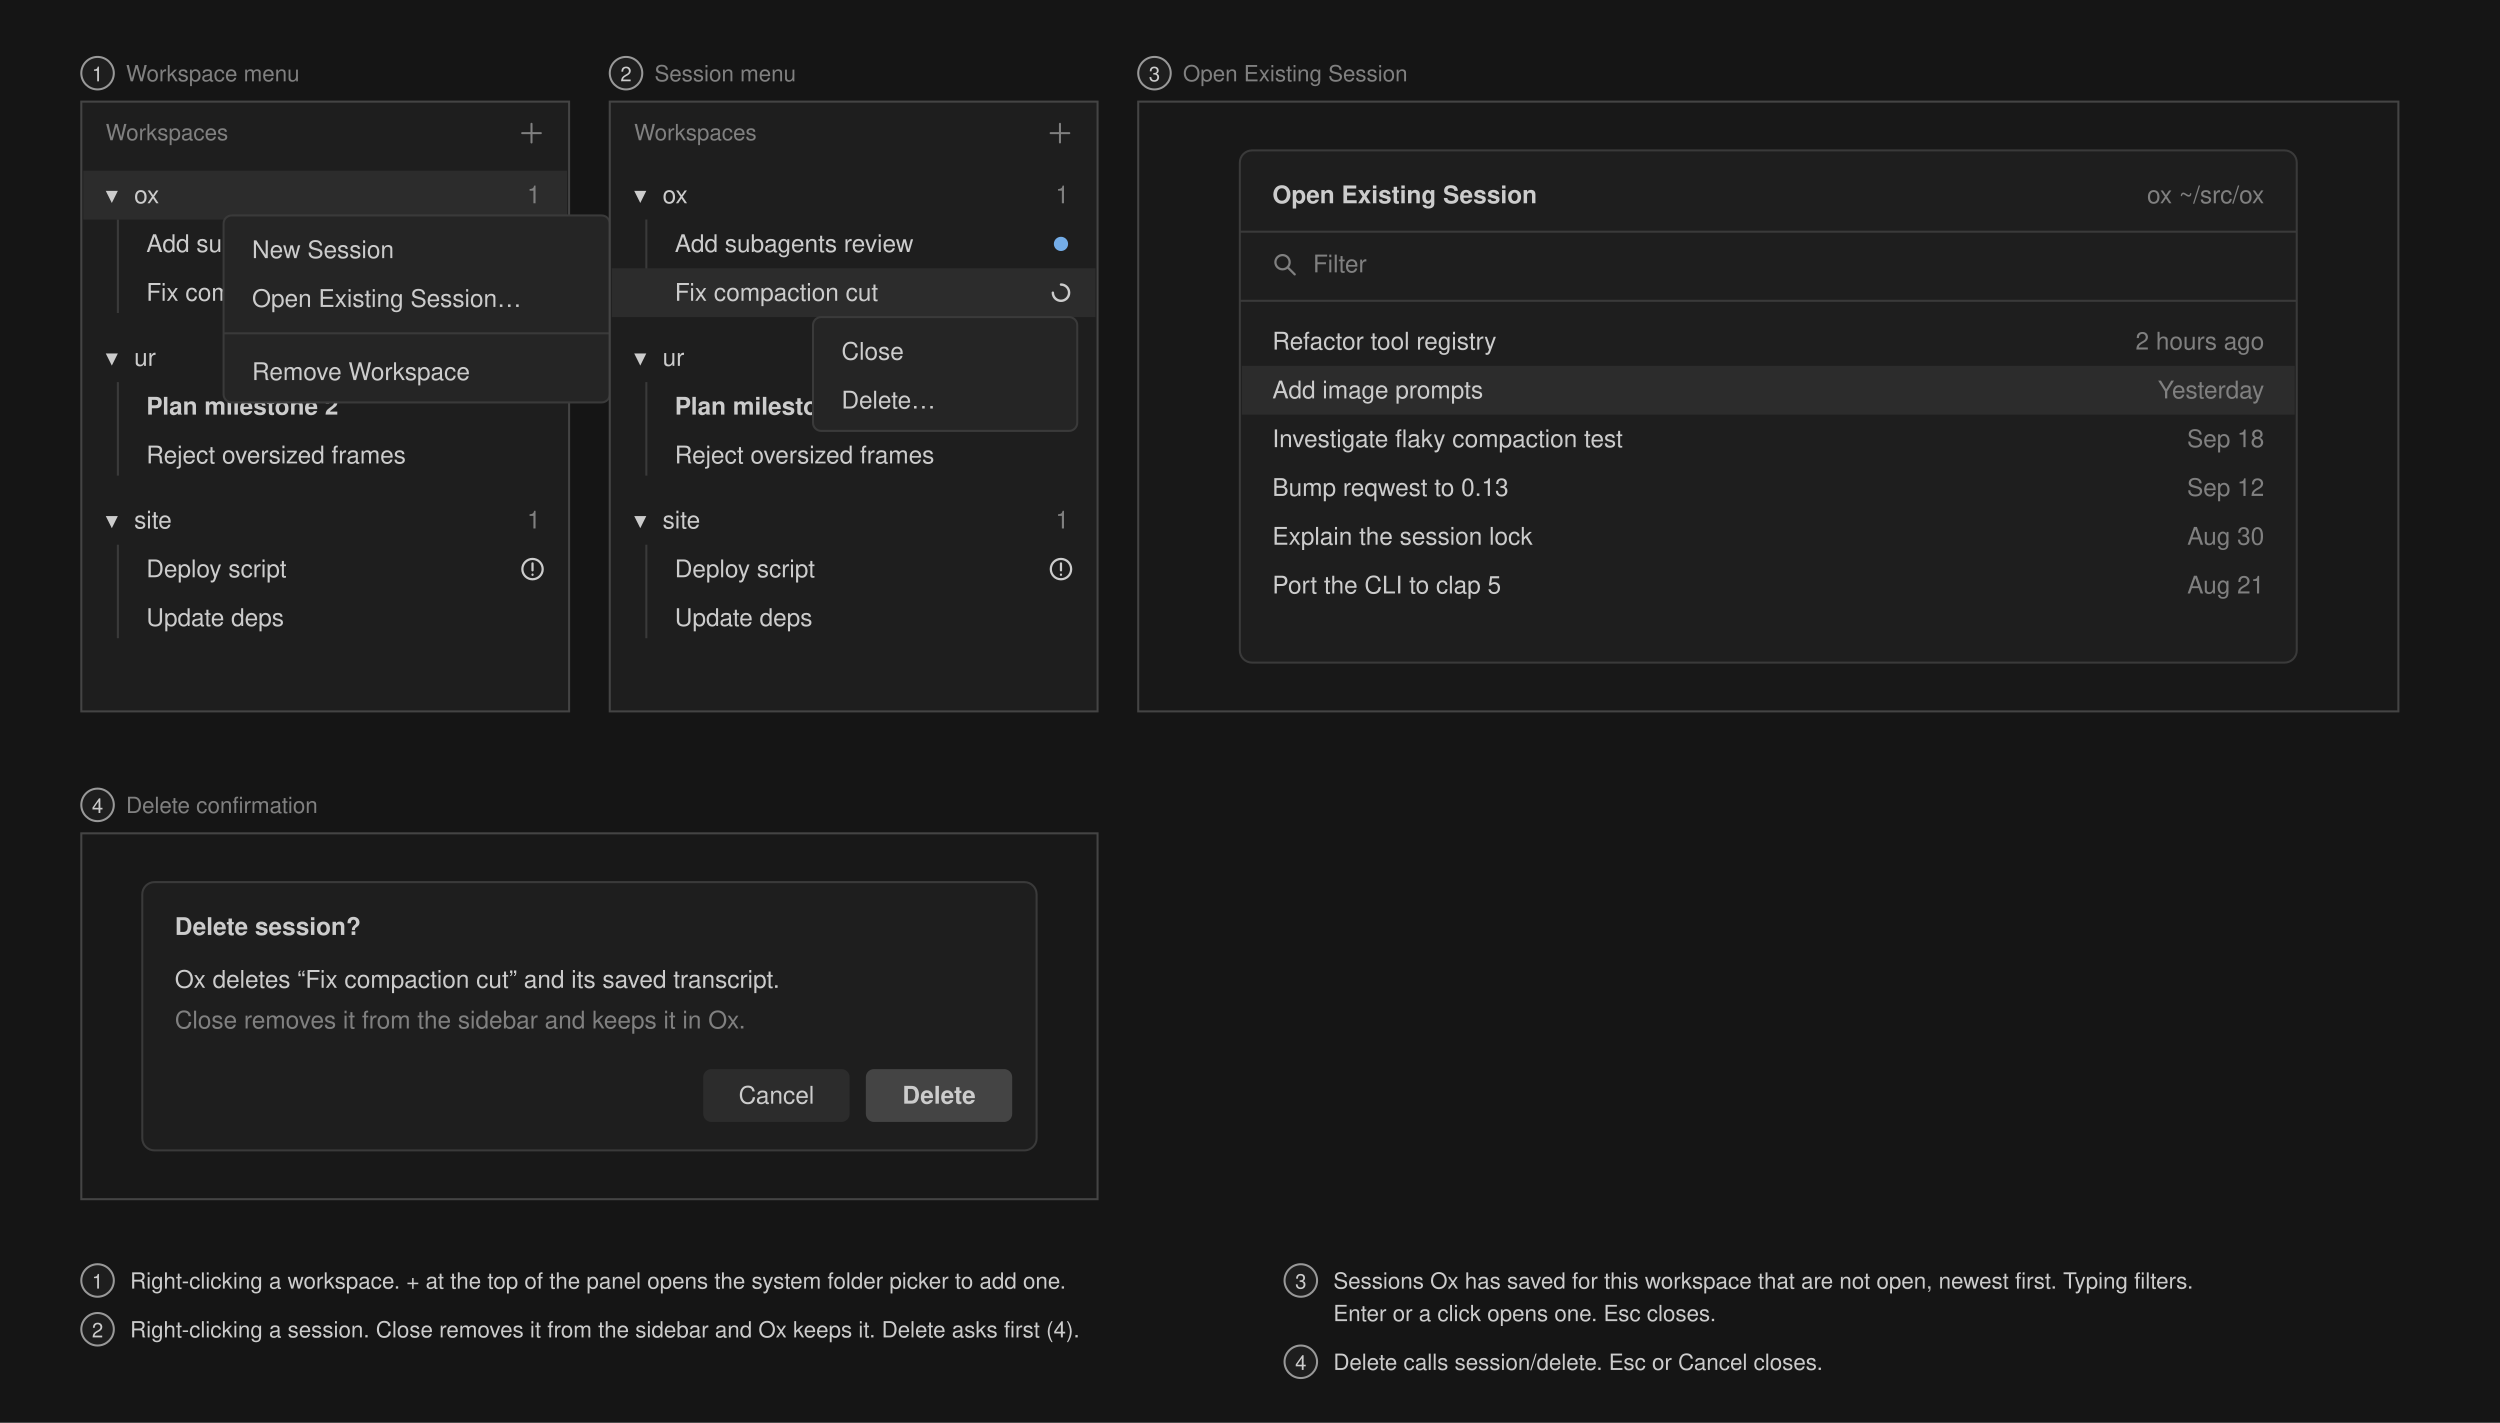
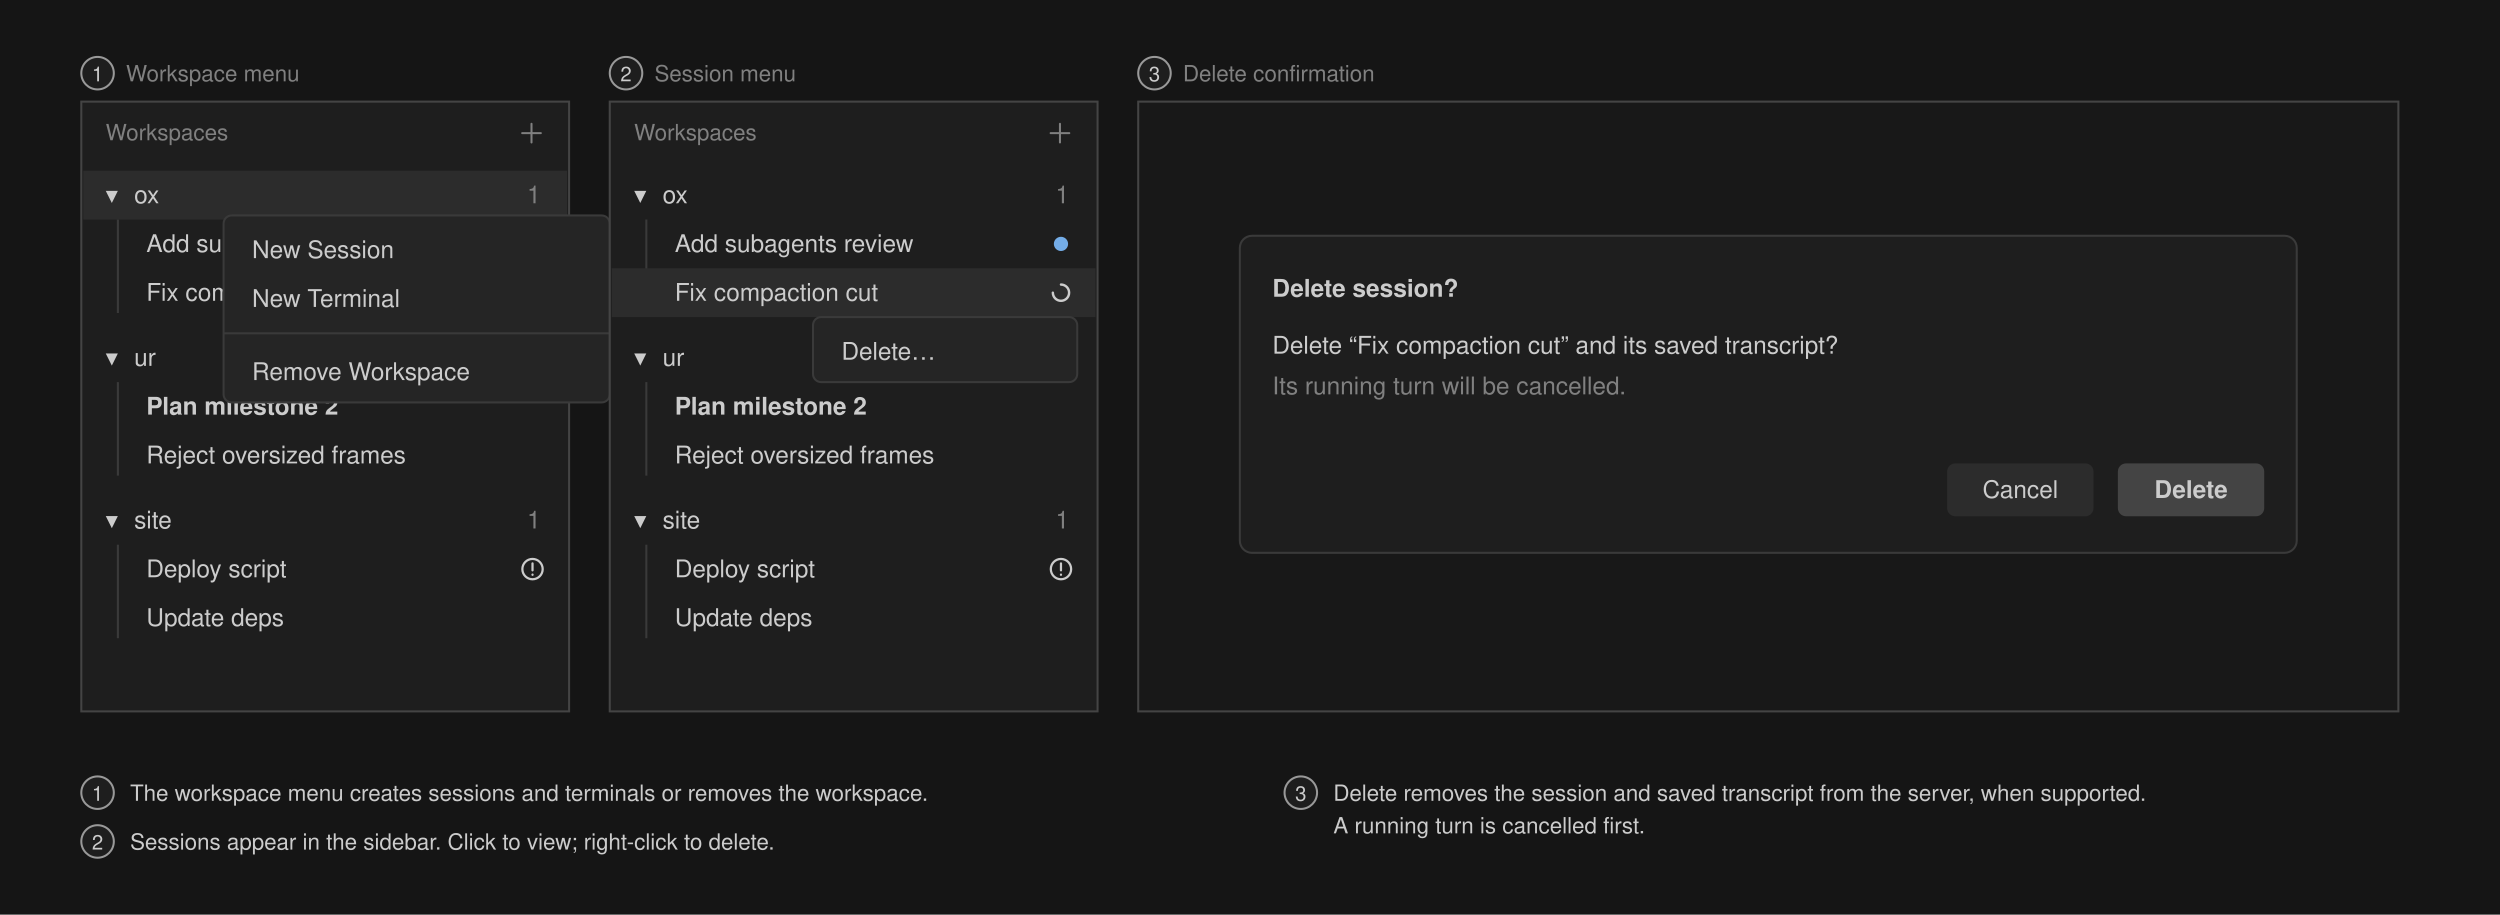
- <svg xmlns="http://www.w3.org/2000/svg" width="1230" height="700" viewBox="0 0 1230 700" font-family="-apple-system, Helvetica, Arial, sans-serif" font-size="12" fill="#ccc">
+ <svg xmlns="http://www.w3.org/2000/svg" width="1230" height="450" viewBox="0 0 1230 450" font-family="-apple-system, Helvetica, Arial, sans-serif" font-size="12" fill="#ccc">
  <defs>
    <style>
      .rule { stroke: #3a3a3a; fill: none; }
      .frame { stroke: #444; fill: #1e1e1e; }
      .bar { fill: #3a3a3a; }
      .muted { fill: #808080; }
      .bold { font-weight: 600; }
      .mono { font-family: Menlo, monospace; white-space: pre; }
      .num { fill: #1e1e1e; stroke: #999; }
      .num-text { font-size: 10px; text-anchor: middle; }
      .icon { color: #ccc; }
      .icon-muted { color: #808080; }
    </style>
    <symbol id="sparkle" viewBox="0 0 12 12" fill="none" stroke="currentColor" stroke-width="1.1" stroke-linejoin="round">
      <path d="M6 .5 7.3 4.7 11.5 6 7.3 7.3 6 11.5 4.7 7.3 .5 6 4.7 4.7Z" />
    </symbol>
    <symbol id="bulb" viewBox="0 0 12 12" fill="none" stroke="currentColor" stroke-width="1.1" stroke-linecap="round">
      <circle cx="6" cy="5" r="3.5" />
      <path d="M4.5 10.5h3" />
    </symbol>
    <symbol id="search" viewBox="0 0 12 12" fill="none" stroke="currentColor" stroke-width="1.1" stroke-linecap="round">
      <circle cx="5" cy="5" r="3.5" />
      <path d="M7.6 7.6 11 11" />
    </symbol>
    <symbol id="pencil" viewBox="0 0 12 12" fill="none" stroke="currentColor" stroke-width="1.1" stroke-linejoin="round">
      <path d="M1.5 10.5 2 8 8.5 1.5l2 2L4 10Z" />
    </symbol>
    <symbol id="plus" viewBox="0 0 12 12" fill="none" stroke="currentColor" stroke-width="1.1" stroke-linecap="round">
      <path d="M6 1v10M1 6h10" />
    </symbol>
    <symbol id="expand" viewBox="0 0 12 12" fill="none" stroke="currentColor" stroke-width="1.1" stroke-linecap="round">
      <path d="M7 1h4v4M5 11H1V7M11 1 7 5M1 11l4-4" />
    </symbol>
    <symbol id="dots" viewBox="0 0 12 12" fill="currentColor">
      <circle cx="2" cy="6" r="1" />
      <circle cx="6" cy="6" r="1" />
      <circle cx="10" cy="6" r="1" />
    </symbol>
    <symbol id="send" viewBox="0 0 12 12" fill="none" stroke="currentColor" stroke-width="1.1" stroke-linejoin="round">
      <path d="M1 1.5 11 6 1 10.5 2.8 6Z" />
    </symbol>
    <symbol id="ring" viewBox="0 0 12 12" fill="none" stroke="currentColor" stroke-width="1.4">
      <circle cx="6" cy="6" r="5" />
    </symbol>
    <symbol id="target" viewBox="0 0 12 12" fill="none" stroke="currentColor" stroke-width="1.1" stroke-linecap="round">
      <circle cx="6" cy="6" r="4.5" />
      <path d="M6 .5v2.5M6 9v2.5M.5 6H3M9 6h2.5" />
    </symbol>
    <symbol id="copy" viewBox="0 0 12 12" fill="none" stroke="currentColor" stroke-width="1.1">
      <rect x="3.5" y="3.5" width="7" height="7" rx="1" />
      <path d="M1.5 8V2.5a1 1 0 0 1 1-1H8" />
    </symbol>
    <symbol id="terminal" viewBox="0 0 12 12" fill="none" stroke="currentColor" stroke-width="1.1" stroke-linecap="round" stroke-linejoin="round">
      <rect x=".5" y="1.5" width="11" height="9" rx="1" />
      <path d="M3 4.5 5 6 3 7.5M6 8h3" />
    </symbol>
    <symbol id="split" viewBox="0 0 12 12" fill="none" stroke="currentColor" stroke-width="1.1">
      <rect x=".5" y="1.5" width="11" height="9" rx="1" />
      <path d="M6 1.5v9" />
    </symbol>
    <symbol id="spinner" viewBox="0 0 12 12" fill="none" stroke="currentColor" stroke-width="1.2" stroke-linecap="round">
      <path d="M6 2a4 4 0 1 1-4 4" />
    </symbol>
    <symbol id="cross" viewBox="0 0 12 12" fill="none" stroke="currentColor" stroke-width="1.2" stroke-linecap="round">
      <path d="M3 3l6 6M9 3 3 9" />
    </symbol>
    <symbol id="alert" viewBox="0 0 12 12" fill="none" stroke="currentColor" stroke-width="1.1" stroke-linecap="round">
      <circle cx="6" cy="6" r="5" />
      <path d="M6 3.2v3.4M6 8.7v.1" />
    </symbol>
    <symbol id="image" viewBox="0 0 12 12" fill="none" stroke="currentColor" stroke-width="1.1" stroke-linejoin="round">
      <rect x=".5" y="1.5" width="11" height="9" rx="1" />
      <path d="M.5 9 4 5.5 7 8.5 8.5 7 11.5 10" />
      <circle cx="8.5" cy="4.5" r="1" />
    </symbol>
    <symbol id="check" viewBox="0 0 12 12" fill="none" stroke="currentColor" stroke-width="1.2" stroke-linecap="round" stroke-linejoin="round">
      <path d="M2 6.5 4.8 9 10 3" />
    </symbol>
  </defs>
-   <rect width="1230" height="700" fill="#151515" />
+   <rect width="1230" height="450" fill="#151515" />
  <circle cx="48" cy="36" r="8" class="num" />
  <text x="48" y="40" class="num-text">1</text>
  <text x="62" y="40" class="muted" font-size="11">Workspace menu</text>
  <rect x="40" y="50" width="240" height="300" class="frame" />
  <text x="52" y="69" class="muted" font-size="11">Workspaces</text>
  <use href="#plus" x="256" y="60" width="11" height="11" class="icon-muted" />
  <rect x="41" y="84" width="238" height="24" fill="#2c2c2c" />
  <text x="52" y="100">▾</text>
  <text x="66" y="100">ox</text>
  <text x="266" y="100" class="muted" text-anchor="end">1</text>
  <line x1="58" y1="108" x2="58" y2="154" class="rule" />
  <text x="72" y="124">Add subagents review</text>
  <circle cx="262" cy="120" r="3.5" fill="#74ade8" />
  <text x="72" y="148">Fix compaction cut</text>
  <use href="#spinner" x="256" y="138" width="12" height="12" class="icon" />
  <text x="52" y="180">▾</text>
  <text x="66" y="180">ur</text>
  <text x="266" y="180" class="muted" text-anchor="end">1</text>
  <line x1="58" y1="188" x2="58" y2="234" class="rule" />
  <text x="72" y="204" class="bold">Plan milestone 2</text>
  <text x="72" y="228">Reject oversized frames</text>
  <text x="52" y="260">▾</text>
  <text x="66" y="260">site</text>
  <text x="266" y="260" class="muted" text-anchor="end">1</text>
  <line x1="58" y1="268" x2="58" y2="314" class="rule" />
  <text x="72" y="284">Deploy script</text>
  <use href="#alert" x="256" y="274" width="12" height="12" class="icon" />
  <text x="72" y="308">Update deps</text>
  <rect x="110" y="106" width="190" height="92" rx="4" fill="#252525" stroke="#3a3a3a" />
  <text x="124" y="127">New Session</text>
-   <text x="124" y="151">Open Existing Session…</text>
+   <text x="124" y="151">New Terminal</text>
  <line x1="110" y1="164" x2="300" y2="164" class="rule" />
  <text x="124" y="187">Remove Workspace</text>
  <circle cx="308" cy="36" r="8" class="num" />
  <text x="308" y="40" class="num-text">2</text>
  <text x="322" y="40" class="muted" font-size="11">Session menu</text>
  <rect x="300" y="50" width="240" height="300" class="frame" />
  <text x="312" y="69" class="muted" font-size="11">Workspaces</text>
  <use href="#plus" x="516" y="60" width="11" height="11" class="icon-muted" />
  <text x="312" y="100">▾</text>
  <text x="326" y="100">ox</text>
  <text x="526" y="100" class="muted" text-anchor="end">1</text>
  <line x1="318" y1="108" x2="318" y2="154" class="rule" />
  <text x="332" y="124">Add subagents review</text>
  <circle cx="522" cy="120" r="3.5" fill="#74ade8" />
  <rect x="301" y="132" width="238" height="24" fill="#2c2c2c" />
  <text x="332" y="148">Fix compaction cut</text>
  <use href="#spinner" x="516" y="138" width="12" height="12" class="icon" />
  <text x="312" y="180">▾</text>
  <text x="326" y="180">ur</text>
  <text x="526" y="180" class="muted" text-anchor="end">1</text>
  <line x1="318" y1="188" x2="318" y2="234" class="rule" />
  <text x="332" y="204" class="bold">Plan milestone 2</text>
  <text x="332" y="228">Reject oversized frames</text>
  <text x="312" y="260">▾</text>
  <text x="326" y="260">site</text>
  <text x="526" y="260" class="muted" text-anchor="end">1</text>
  <line x1="318" y1="268" x2="318" y2="314" class="rule" />
  <text x="332" y="284">Deploy script</text>
  <use href="#alert" x="516" y="274" width="12" height="12" class="icon" />
  <text x="332" y="308">Update deps</text>
-   <rect x="400" y="156" width="130" height="56" rx="4" fill="#252525" stroke="#3a3a3a" />
-   <text x="414" y="177">Close</text>
-   <text x="414" y="201">Delete…</text>
+   <rect x="400" y="156" width="130" height="32" rx="4" fill="#252525" stroke="#3a3a3a" />
+   <text x="414" y="177">Delete…</text>
  <circle cx="568" cy="36" r="8" class="num" />
  <text x="568" y="40" class="num-text">3</text>
-   <text x="582" y="40" class="muted" font-size="11">Open Existing Session</text>
+   <text x="582" y="40" class="muted" font-size="11">Delete confirmation</text>
  <rect x="560" y="50" width="620" height="300" fill="#181818" stroke="#444" />
-   <rect x="610" y="74" width="520" height="252" rx="6" fill="#1e1e1e" stroke="#3a3a3a" />
-   <text x="626" y="100" class="bold">Open Existing Session</text>
-   <text x="1114" y="100" class="muted" text-anchor="end">ox  ~/src/ox</text>
-   <line x1="610" y1="114" x2="1130" y2="114" class="rule" />
-   <use href="#search" x="626" y="124" width="12" height="12" class="icon-muted" />
-   <text x="646" y="134" class="muted">Filter</text>
-   <line x1="610" y1="148" x2="1130" y2="148" class="rule" />
-   <rect x="611" y="180" width="518" height="24" fill="#2c2c2c" />
-   <text x="626" y="172">Refactor tool registry</text>
-   <text x="1114" y="172" class="muted" text-anchor="end">2 hours ago</text>
-   <text x="626" y="196">Add image prompts</text>
-   <text x="1114" y="196" class="muted" text-anchor="end">Yesterday</text>
-   <text x="626" y="220">Investigate flaky compaction test</text>
-   <text x="1114" y="220" class="muted" text-anchor="end">Sep 18</text>
-   <text x="626" y="244">Bump reqwest to 0.13</text>
-   <text x="1114" y="244" class="muted" text-anchor="end">Sep 12</text>
-   <text x="626" y="268">Explain the session lock</text>
-   <text x="1114" y="268" class="muted" text-anchor="end">Aug 30</text>
-   <text x="626" y="292">Port the CLI to clap 5</text>
-   <text x="1114" y="292" class="muted" text-anchor="end">Aug 21</text>
-   <circle cx="48" cy="396" r="8" class="num" />
-   <text x="48" y="400" class="num-text">4</text>
-   <text x="62" y="400" class="muted" font-size="11">Delete confirmation</text>
-   <rect x="40" y="410" width="500" height="180" fill="#181818" stroke="#444" />
-   <rect x="70" y="434" width="440" height="132" rx="6" fill="#1e1e1e" stroke="#3a3a3a" />
-   <text x="86" y="460" class="bold">Delete session?</text>
-   <text x="86" y="486">Ox deletes “Fix compaction cut” and its saved transcript.</text>
-   <text x="86" y="506" class="muted">Close removes it from the sidebar and keeps it in Ox.</text>
-   <rect x="346" y="526" width="72" height="26" rx="4" fill="#2c2c2c" />
-   <text x="382" y="543" text-anchor="middle">Cancel</text>
-   <rect x="426" y="526" width="72" height="26" rx="4" fill="#444" />
-   <text x="462" y="543" class="bold" text-anchor="middle">Delete</text>
+   <rect x="610" y="116" width="520" height="156" rx="6" fill="#1e1e1e" stroke="#3a3a3a" />
+   <text x="626" y="146" class="bold">Delete session?</text>
+   <text x="626" y="174">Delete “Fix compaction cut” and its saved transcript?</text>
+   <text x="626" y="194" class="muted">Its running turn will be cancelled.</text>
+   <rect x="958" y="228" width="72" height="26" rx="4" fill="#2c2c2c" />
+   <text x="994" y="245" text-anchor="middle">Cancel</text>
+   <rect x="1042" y="228" width="72" height="26" rx="4" fill="#444" />
+   <text x="1078" y="245" class="bold" text-anchor="middle">Delete</text>
  <g font-size="11">
-     <circle cx="48" cy="630" r="8" class="num" />
-     <text x="48" y="634" class="num-text">1</text>
-     <text x="64" y="634">Right-clicking a workspace. + at the top of the panel opens the system folder picker to add one.</text>
-     <circle cx="48" cy="654" r="8" class="num" />
-     <text x="48" y="658" class="num-text">2</text>
-     <text x="64" y="658">Right-clicking a session. Close removes it from the sidebar and Ox keeps it. Delete asks first (4).</text>
-     <circle cx="640" cy="630" r="8" class="num" />
-     <text x="640" y="634" class="num-text">3</text>
-     <text x="656" y="634">Sessions Ox has saved for this workspace that are not open, newest first. Typing filters.</text>
-     <text x="656" y="650">Enter or a click opens one. Esc closes.</text>
-     <circle cx="640" cy="670" r="8" class="num" />
-     <text x="640" y="674" class="num-text">4</text>
-     <text x="656" y="674">Delete calls session/delete. Esc or Cancel closes.</text>
+     <circle cx="48" cy="390" r="8" class="num" />
+     <text x="48" y="394" class="num-text">1</text>
+     <text x="64" y="394">The workspace menu creates sessions and terminals or removes the workspace.</text>
+     <circle cx="48" cy="414" r="8" class="num" />
+     <text x="48" y="418" class="num-text">2</text>
+     <text x="64" y="418">Sessions appear in the sidebar. Click to view; right-click to delete.</text>
+     <circle cx="640" cy="390" r="8" class="num" />
+     <text x="640" y="394" class="num-text">3</text>
+     <text x="656" y="394">Delete removes the session and saved transcript from the server, when supported.</text>
+     <text x="656" y="410">A running turn is cancelled first.</text>
  </g>
</svg>
